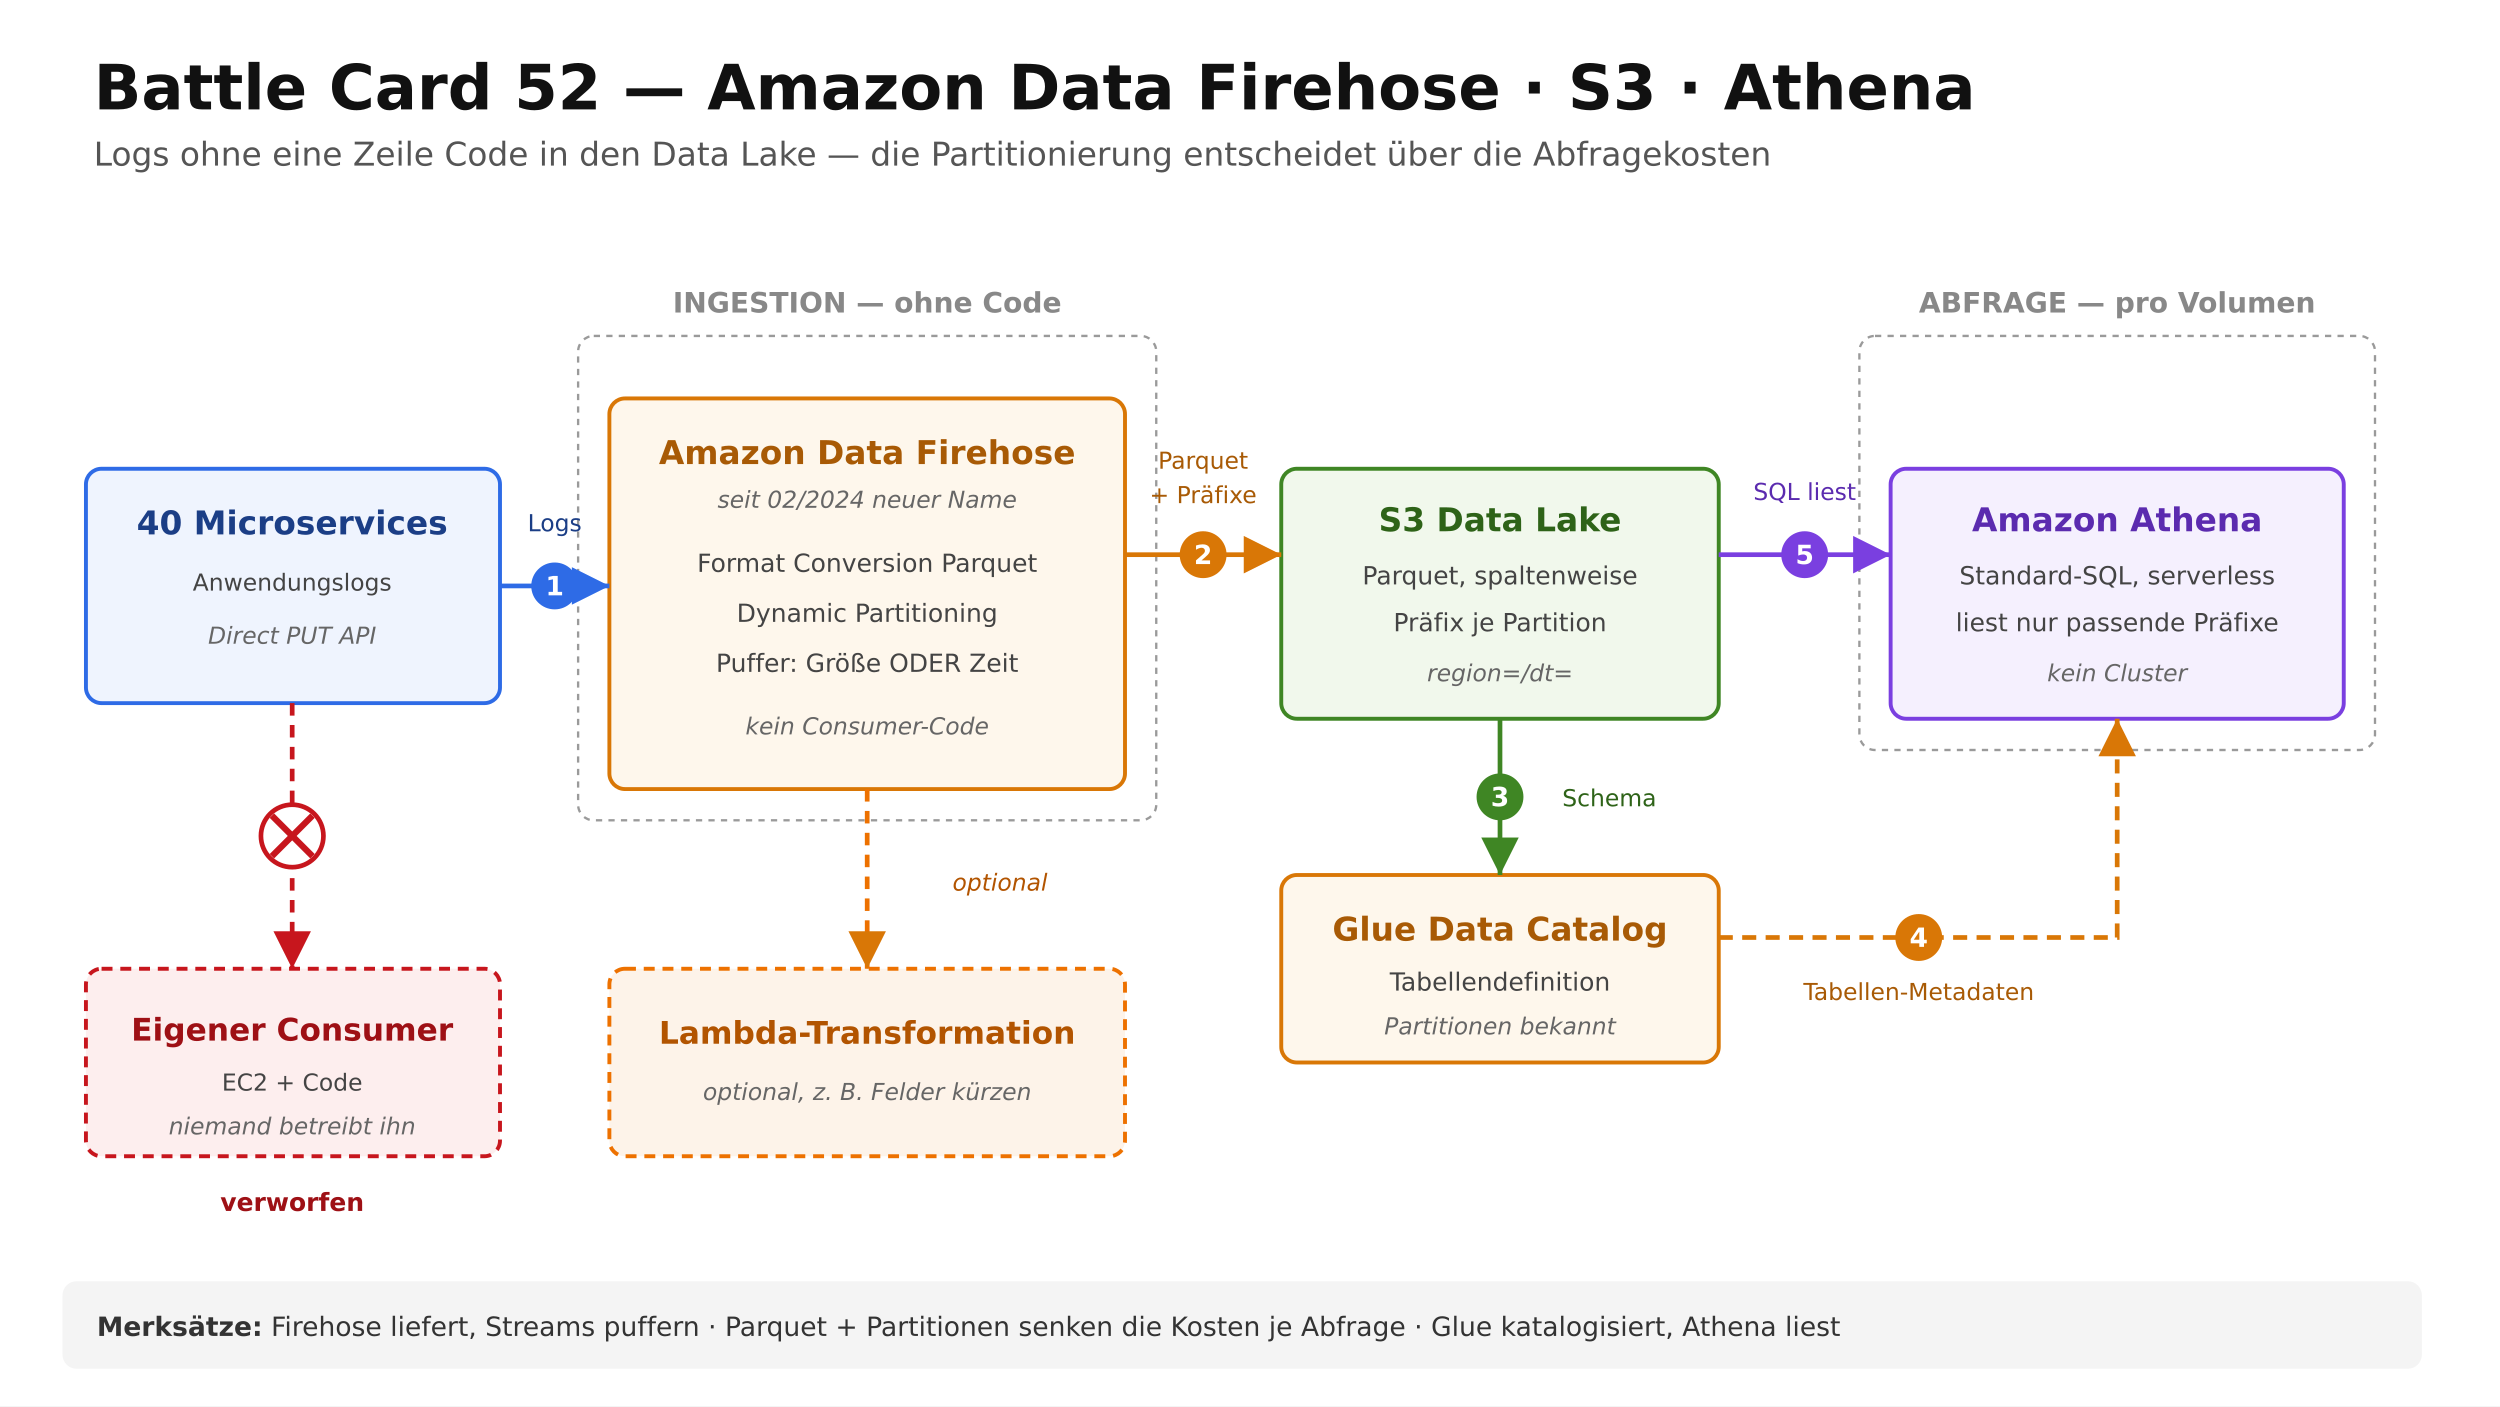
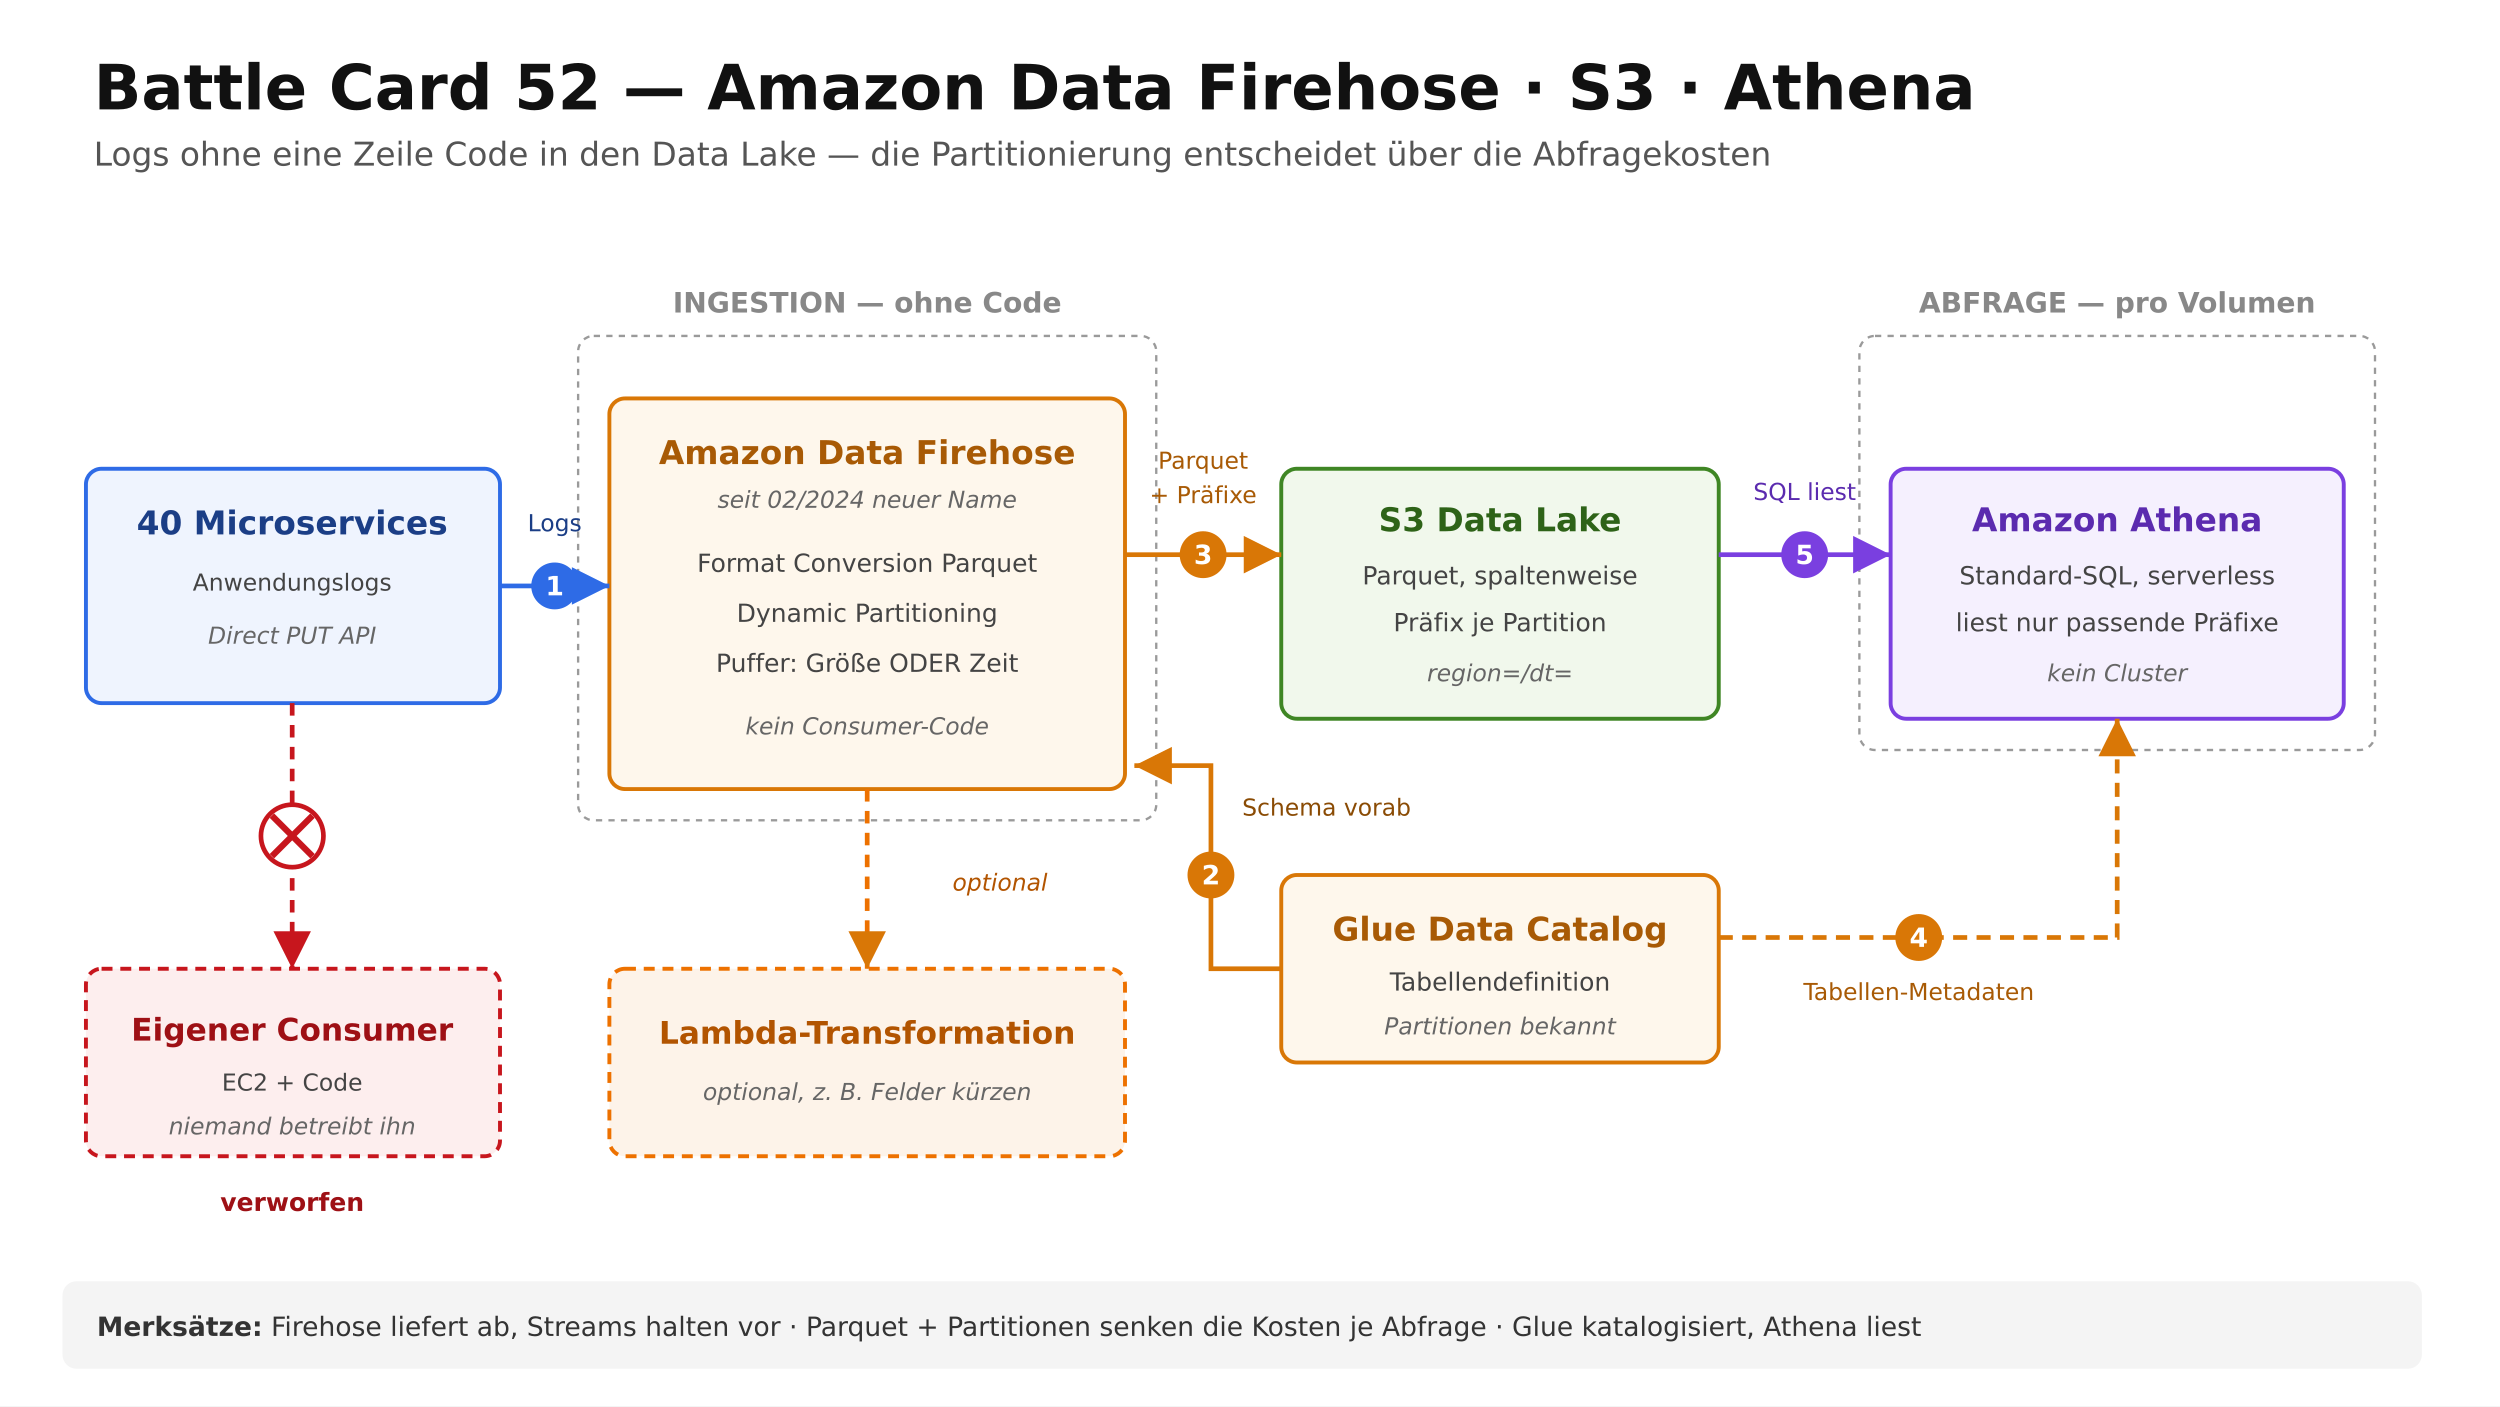
<svg xmlns="http://www.w3.org/2000/svg" viewBox="0 0 1600 900" font-family="DejaVu Sans">
  <defs>
    <marker id="arrB" markerWidth="10" markerHeight="10" refX="8" refY="4" orient="auto">
      <path d="M0,0 L8,4 L0,8 z" fill="#2E6BE6" />
    </marker>
    <marker id="arrO" markerWidth="10" markerHeight="10" refX="8" refY="4" orient="auto">
      <path d="M0,0 L8,4 L0,8 z" fill="#D97706" />
    </marker>
    <marker id="arrG" markerWidth="10" markerHeight="10" refX="8" refY="4" orient="auto">
      <path d="M0,0 L8,4 L0,8 z" fill="#3F8624" />
    </marker>
    <marker id="arrP" markerWidth="10" markerHeight="10" refX="8" refY="4" orient="auto">
      <path d="M0,0 L8,4 L0,8 z" fill="#7A3FE0" />
    </marker>
    <marker id="arrR" markerWidth="10" markerHeight="10" refX="8" refY="4" orient="auto">
      <path d="M0,0 L8,4 L0,8 z" fill="#C7161D" />
    </marker>
  </defs>
  <rect width="1600" height="900" fill="#FFFFFF" />
  <text x="60" y="70" font-size="40" font-weight="bold" fill="#111111">Battle Card 52 — Amazon Data Firehose · S3 · Athena</text>
  <text x="60" y="106" font-size="21" fill="#555555">Logs ohne eine Zeile Code in den Data Lake — die Partitionierung entscheidet über die Abfragekosten</text>
  <rect x="370" y="215" width="370" height="310" rx="10" fill="none" stroke="#9A9A9A" stroke-width="1.5" stroke-dasharray="4,4" />
  <text x="555" y="200" font-size="18" font-weight="bold" fill="#888888" text-anchor="middle">INGESTION — ohne Code</text>
  <rect x="1190" y="215" width="330" height="265" rx="10" fill="none" stroke="#9A9A9A" stroke-width="1.5" stroke-dasharray="4,4" />
  <text x="1355" y="200" font-size="18" font-weight="bold" fill="#888888" text-anchor="middle">ABFRAGE — pro Volumen</text>
  <rect x="55" y="300" width="265" height="150" rx="10" fill="#EFF4FE" stroke="#2E6BE6" stroke-width="2.5" />
  <text x="187" y="342" font-size="21" font-weight="bold" fill="#1B3E86" text-anchor="middle">40 Microservices</text>
  <text x="187" y="378" font-size="15" fill="#444444" text-anchor="middle">Anwendungslogs</text>
  <text x="187" y="412" font-size="15" font-style="italic" fill="#666666" text-anchor="middle">Direct PUT API</text>
  <rect x="390" y="255" width="330" height="250" rx="10" fill="#FEF7EC" stroke="#D97706" stroke-width="2.5" />
  <text x="555" y="297" font-size="21" font-weight="bold" fill="#A85A05" text-anchor="middle">Amazon Data Firehose</text>
  <text x="555" y="325" font-size="15" font-style="italic" fill="#666666" text-anchor="middle">seit 02/2024 neuer Name</text>
  <text x="555" y="366" font-size="16" fill="#444444" text-anchor="middle">Format Conversion Parquet</text>
  <text x="555" y="398" font-size="16" fill="#444444" text-anchor="middle">Dynamic Partitioning</text>
  <text x="555" y="430" font-size="16" fill="#444444" text-anchor="middle">Puffer: Größe ODER Zeit</text>
  <text x="555" y="470" font-size="15" font-style="italic" fill="#666666" text-anchor="middle">kein Consumer-Code</text>
  <rect x="390" y="620" width="330" height="120" rx="10" fill="#FDF3E9" stroke="#ED7100" stroke-width="2.5" stroke-dasharray="7,5" />
  <text x="555" y="668" font-size="20" font-weight="bold" fill="#B25400" text-anchor="middle">Lambda-Transformation</text>
  <text x="555" y="704" font-size="15" font-style="italic" fill="#666666" text-anchor="middle">optional, z. B. Felder kürzen</text>
  <rect x="820" y="300" width="280" height="160" rx="10" fill="#F1F8EC" stroke="#3F8624" stroke-width="2.5" />
  <text x="960" y="340" font-size="21" font-weight="bold" fill="#2E6318" text-anchor="middle">S3 Data Lake</text>
  <text x="960" y="374" font-size="16" fill="#444444" text-anchor="middle">Parquet, spaltenweise</text>
  <text x="960" y="404" font-size="16" fill="#444444" text-anchor="middle">Präfix je Partition</text>
  <text x="960" y="436" font-size="15" font-style="italic" fill="#666666" text-anchor="middle">region=/dt=</text>
  <rect x="820" y="560" width="280" height="120" rx="10" fill="#FEF7EC" stroke="#D97706" stroke-width="2.5" />
  <text x="960" y="602" font-size="21" font-weight="bold" fill="#A85A05" text-anchor="middle">Glue Data Catalog</text>
  <text x="960" y="634" font-size="16" fill="#444444" text-anchor="middle">Tabellendefinition</text>
  <text x="960" y="662" font-size="15" font-style="italic" fill="#666666" text-anchor="middle">Partitionen bekannt</text>
  <rect x="1210" y="300" width="290" height="160" rx="10" fill="#F5F0FE" stroke="#7A3FE0" stroke-width="2.5" />
  <text x="1355" y="340" font-size="21" font-weight="bold" fill="#5B2BAF" text-anchor="middle">Amazon Athena</text>
  <text x="1355" y="374" font-size="16" fill="#444444" text-anchor="middle">Standard-SQL, serverless</text>
  <text x="1355" y="404" font-size="16" fill="#444444" text-anchor="middle">liest nur passende Präfixe</text>
  <text x="1355" y="436" font-size="15" font-style="italic" fill="#666666" text-anchor="middle">kein Cluster</text>
  <rect x="55" y="620" width="265" height="120" rx="10" fill="#FDEEEE" stroke="#C7161D" stroke-width="2.5" stroke-dasharray="7,5" />
  <text x="187" y="666" font-size="20" font-weight="bold" fill="#9E1015" text-anchor="middle">Eigener Consumer</text>
  <text x="187" y="698" font-size="15" fill="#444444" text-anchor="middle">EC2 + Code</text>
  <text x="187" y="726" font-size="15" font-style="italic" fill="#666666" text-anchor="middle">niemand betreibt ihn</text>
  <line x1="320" y1="375" x2="390" y2="375" stroke="#2E6BE6" stroke-width="3" marker-end="url(#arrB)" />
  <circle cx="355" cy="375" r="15" fill="#2E6BE6" />
  <text x="355" y="381" font-size="17" font-weight="bold" fill="#FFFFFF" text-anchor="middle">1</text>
  <text x="355" y="340" font-size="15" fill="#1B3E86" text-anchor="middle">Logs</text>
  <line x1="720" y1="355" x2="820" y2="355" stroke="#D97706" stroke-width="3" marker-end="url(#arrO)" />
  <circle cx="770" cy="355" r="15" fill="#D97706" />
-   <text x="770" y="361" font-size="17" font-weight="bold" fill="#FFFFFF" text-anchor="middle">2</text>
+   <text x="770" y="361" font-size="17" font-weight="bold" fill="#FFFFFF" text-anchor="middle">3</text>
  <text x="770" y="300" font-size="15" fill="#A85A05" text-anchor="middle">Parquet</text>
  <text x="770" y="322" font-size="15" fill="#A85A05" text-anchor="middle">+ Präfixe</text>
-   <line x1="960" y1="460" x2="960" y2="560" stroke="#3F8624" stroke-width="3" marker-end="url(#arrG)" />
-   <circle cx="960" cy="510" r="15" fill="#3F8624" />
-   <text x="960" y="516" font-size="17" font-weight="bold" fill="#FFFFFF" text-anchor="middle">3</text>
-   <text x="1030" y="516" font-size="15" fill="#2E6318" text-anchor="middle">Schema</text>
+   <path d="M820,620 L775,620 L775,490 L726,490" fill="none" stroke="#D97706" stroke-width="3" marker-end="url(#arrO)" />
+   <circle cx="775" cy="560" r="15" fill="#D97706" />
+   <text x="775" y="566" font-size="17" font-weight="bold" fill="#FFFFFF" text-anchor="middle">2</text>
+   <text x="795" y="522" font-size="15" fill="#8A4B04" text-anchor="start">Schema vorab</text>
  <path d="M1100,600 L1355,600 L1355,460" fill="none" stroke="#D97706" stroke-width="3" stroke-dasharray="9,6" marker-end="url(#arrO)" />
  <circle cx="1228" cy="600" r="15" fill="#D97706" />
  <text x="1228" y="606" font-size="17" font-weight="bold" fill="#FFFFFF" text-anchor="middle">4</text>
  <text x="1228" y="640" font-size="15" fill="#A85A05" text-anchor="middle">Tabellen-Metadaten</text>
  <line x1="1100" y1="355" x2="1210" y2="355" stroke="#7A3FE0" stroke-width="3" marker-end="url(#arrP)" />
  <circle cx="1155" cy="355" r="15" fill="#7A3FE0" />
  <text x="1155" y="361" font-size="17" font-weight="bold" fill="#FFFFFF" text-anchor="middle">5</text>
  <text x="1155" y="320" font-size="15" fill="#5B2BAF" text-anchor="middle">SQL liest</text>
  <line x1="555" y1="505" x2="555" y2="620" stroke="#ED7100" stroke-width="3" stroke-dasharray="8,6" marker-end="url(#arrO)" />
  <text x="640" y="570" font-size="15" font-style="italic" fill="#B25400" text-anchor="middle">optional</text>
  <line x1="187" y1="450" x2="187" y2="620" stroke="#C7161D" stroke-width="3" stroke-dasharray="8,6" marker-end="url(#arrR)" />
  <text x="187" y="775" font-size="16" font-weight="bold" fill="#9E1015" text-anchor="middle">verworfen</text>
  <circle cx="187" cy="535" r="20" fill="#FFFFFF" stroke="#C7161D" stroke-width="3" />
  <line x1="174" y1="522" x2="200" y2="548" stroke="#C7161D" stroke-width="4" />
  <line x1="200" y1="522" x2="174" y2="548" stroke="#C7161D" stroke-width="4" />
  <rect x="40" y="820" width="1510" height="56" rx="9" fill="#F4F4F4" />
  <text x="62" y="855" font-size="17" fill="#333333">
-     <tspan font-weight="bold">Merksätze:</tspan>  Firehose liefert, Streams puffern  ·  Parquet + Partitionen senken die Kosten je Abfrage  ·  Glue katalogisiert, Athena liest</text>
+     <tspan font-weight="bold">Merksätze:</tspan>  Firehose liefert ab, Streams halten vor  ·  Parquet + Partitionen senken die Kosten je Abfrage  ·  Glue katalogisiert, Athena liest</text>
</svg>
